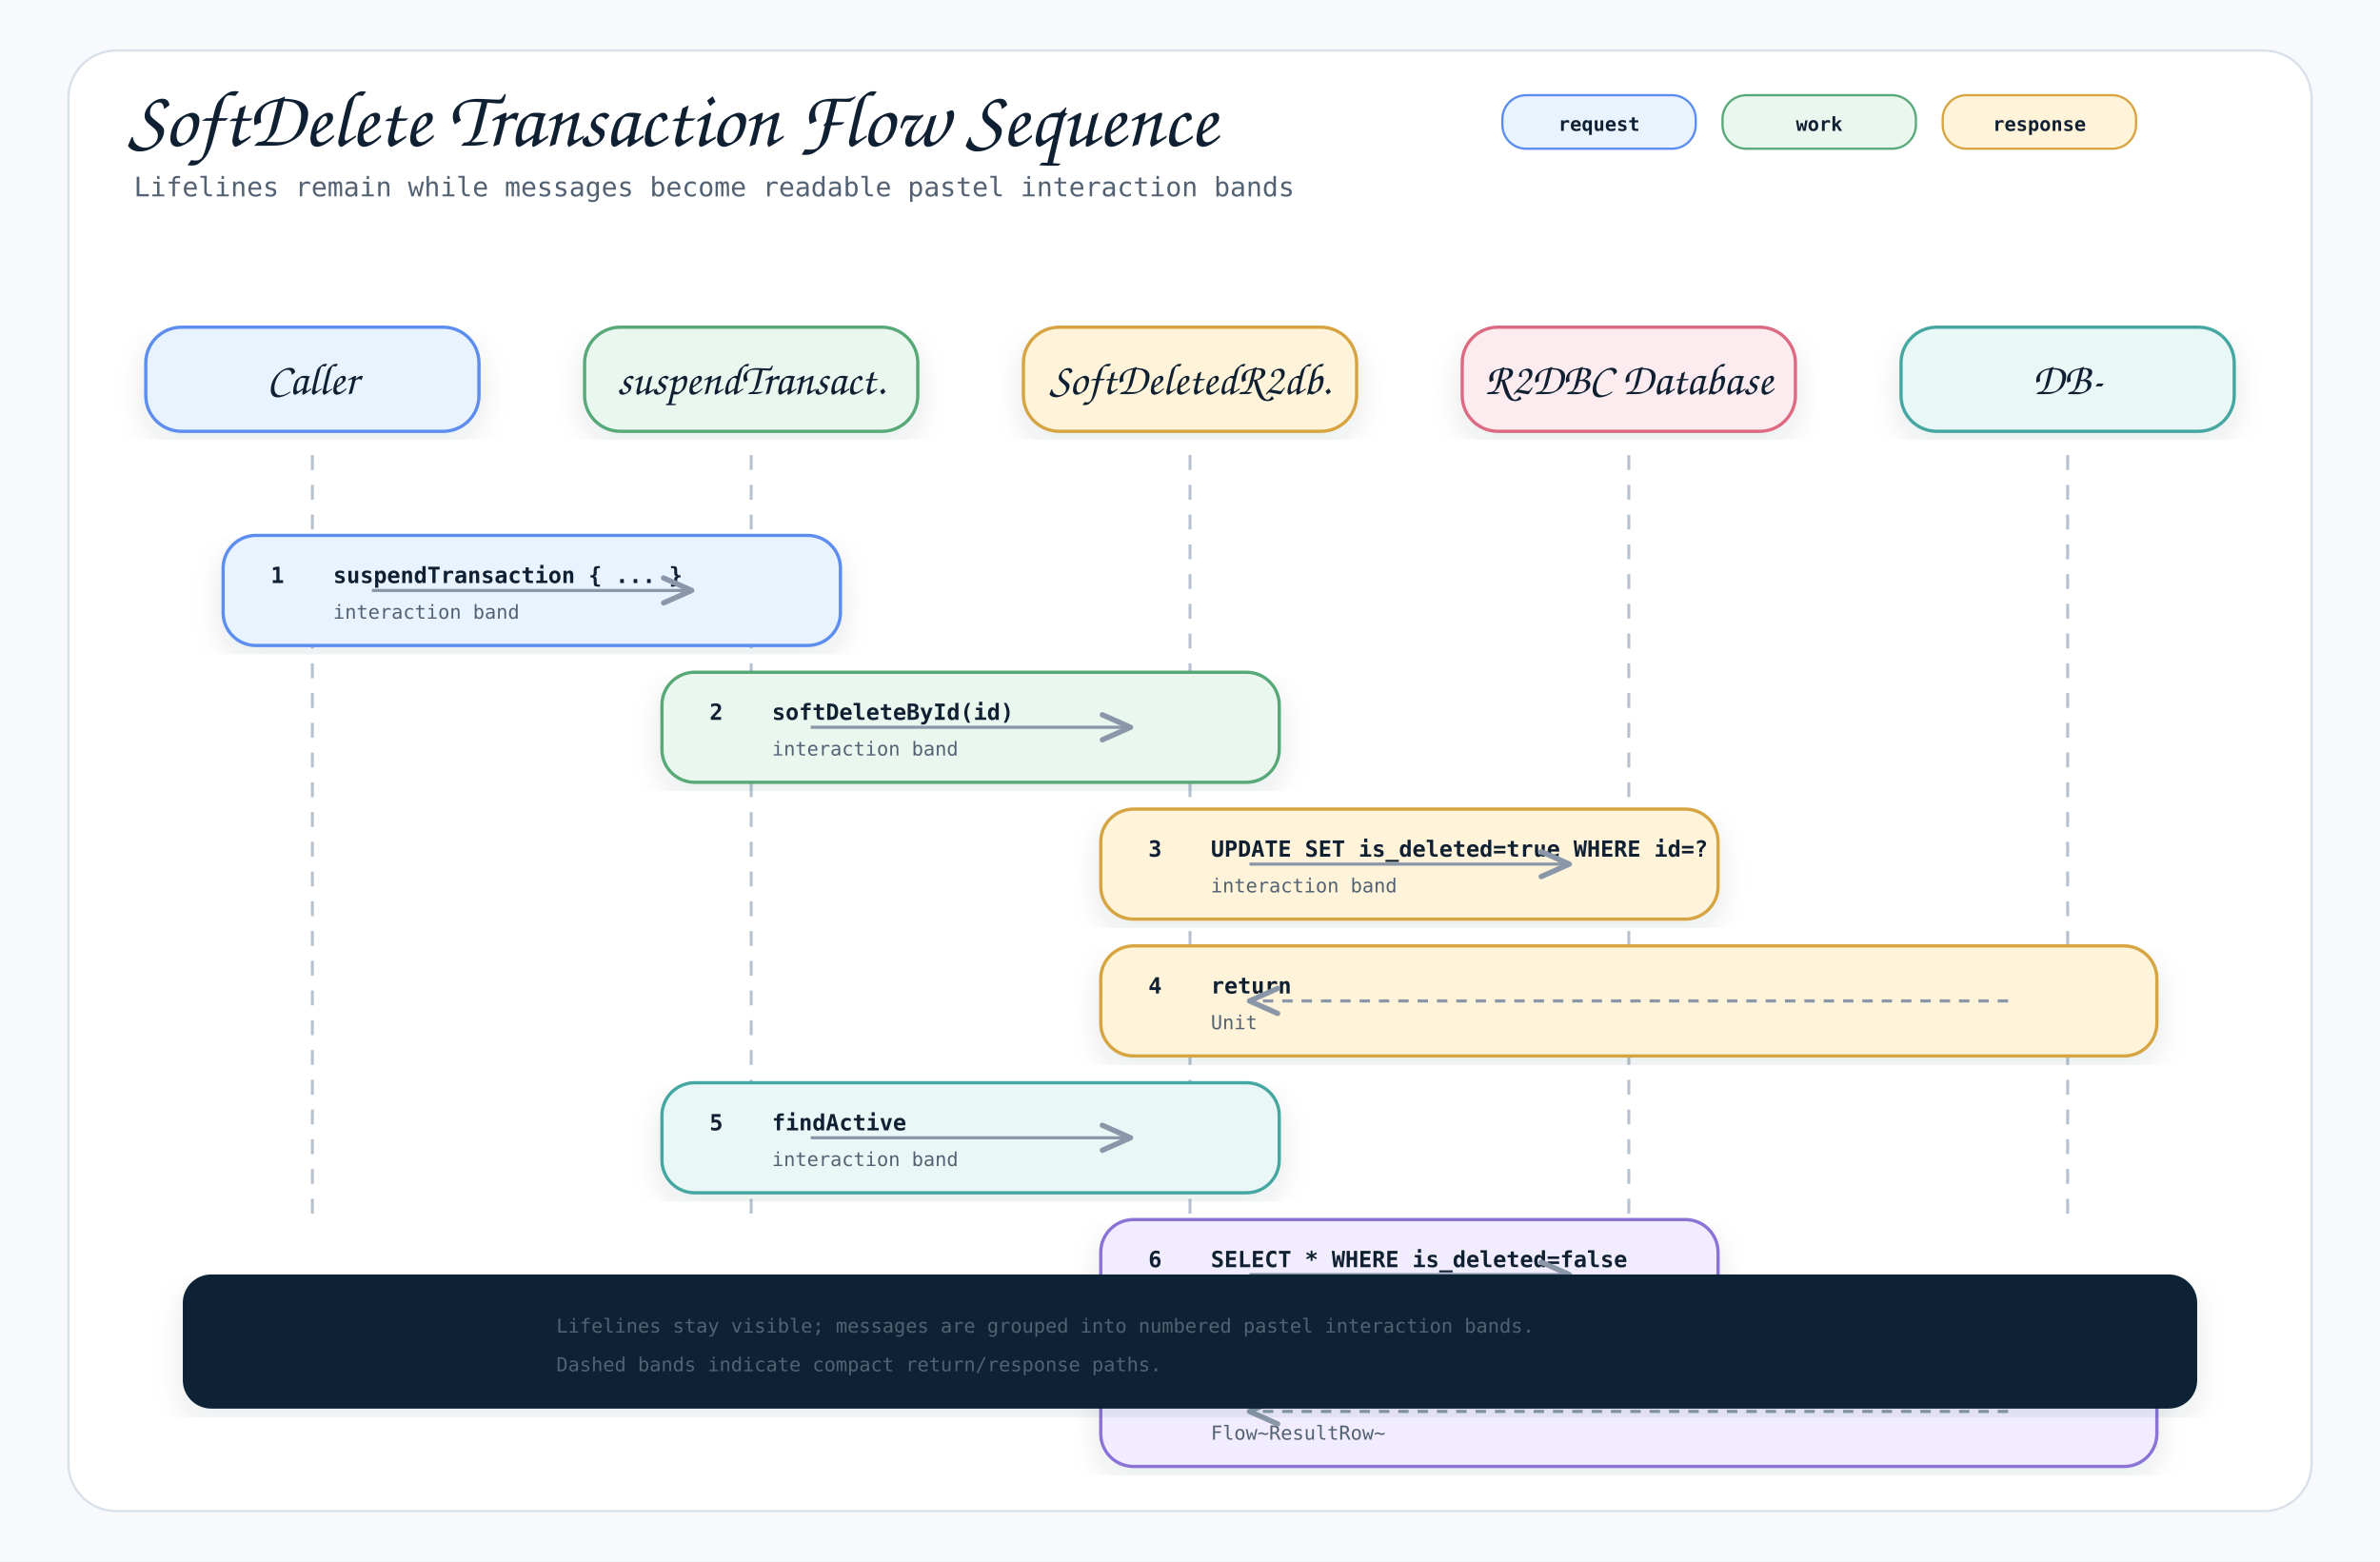
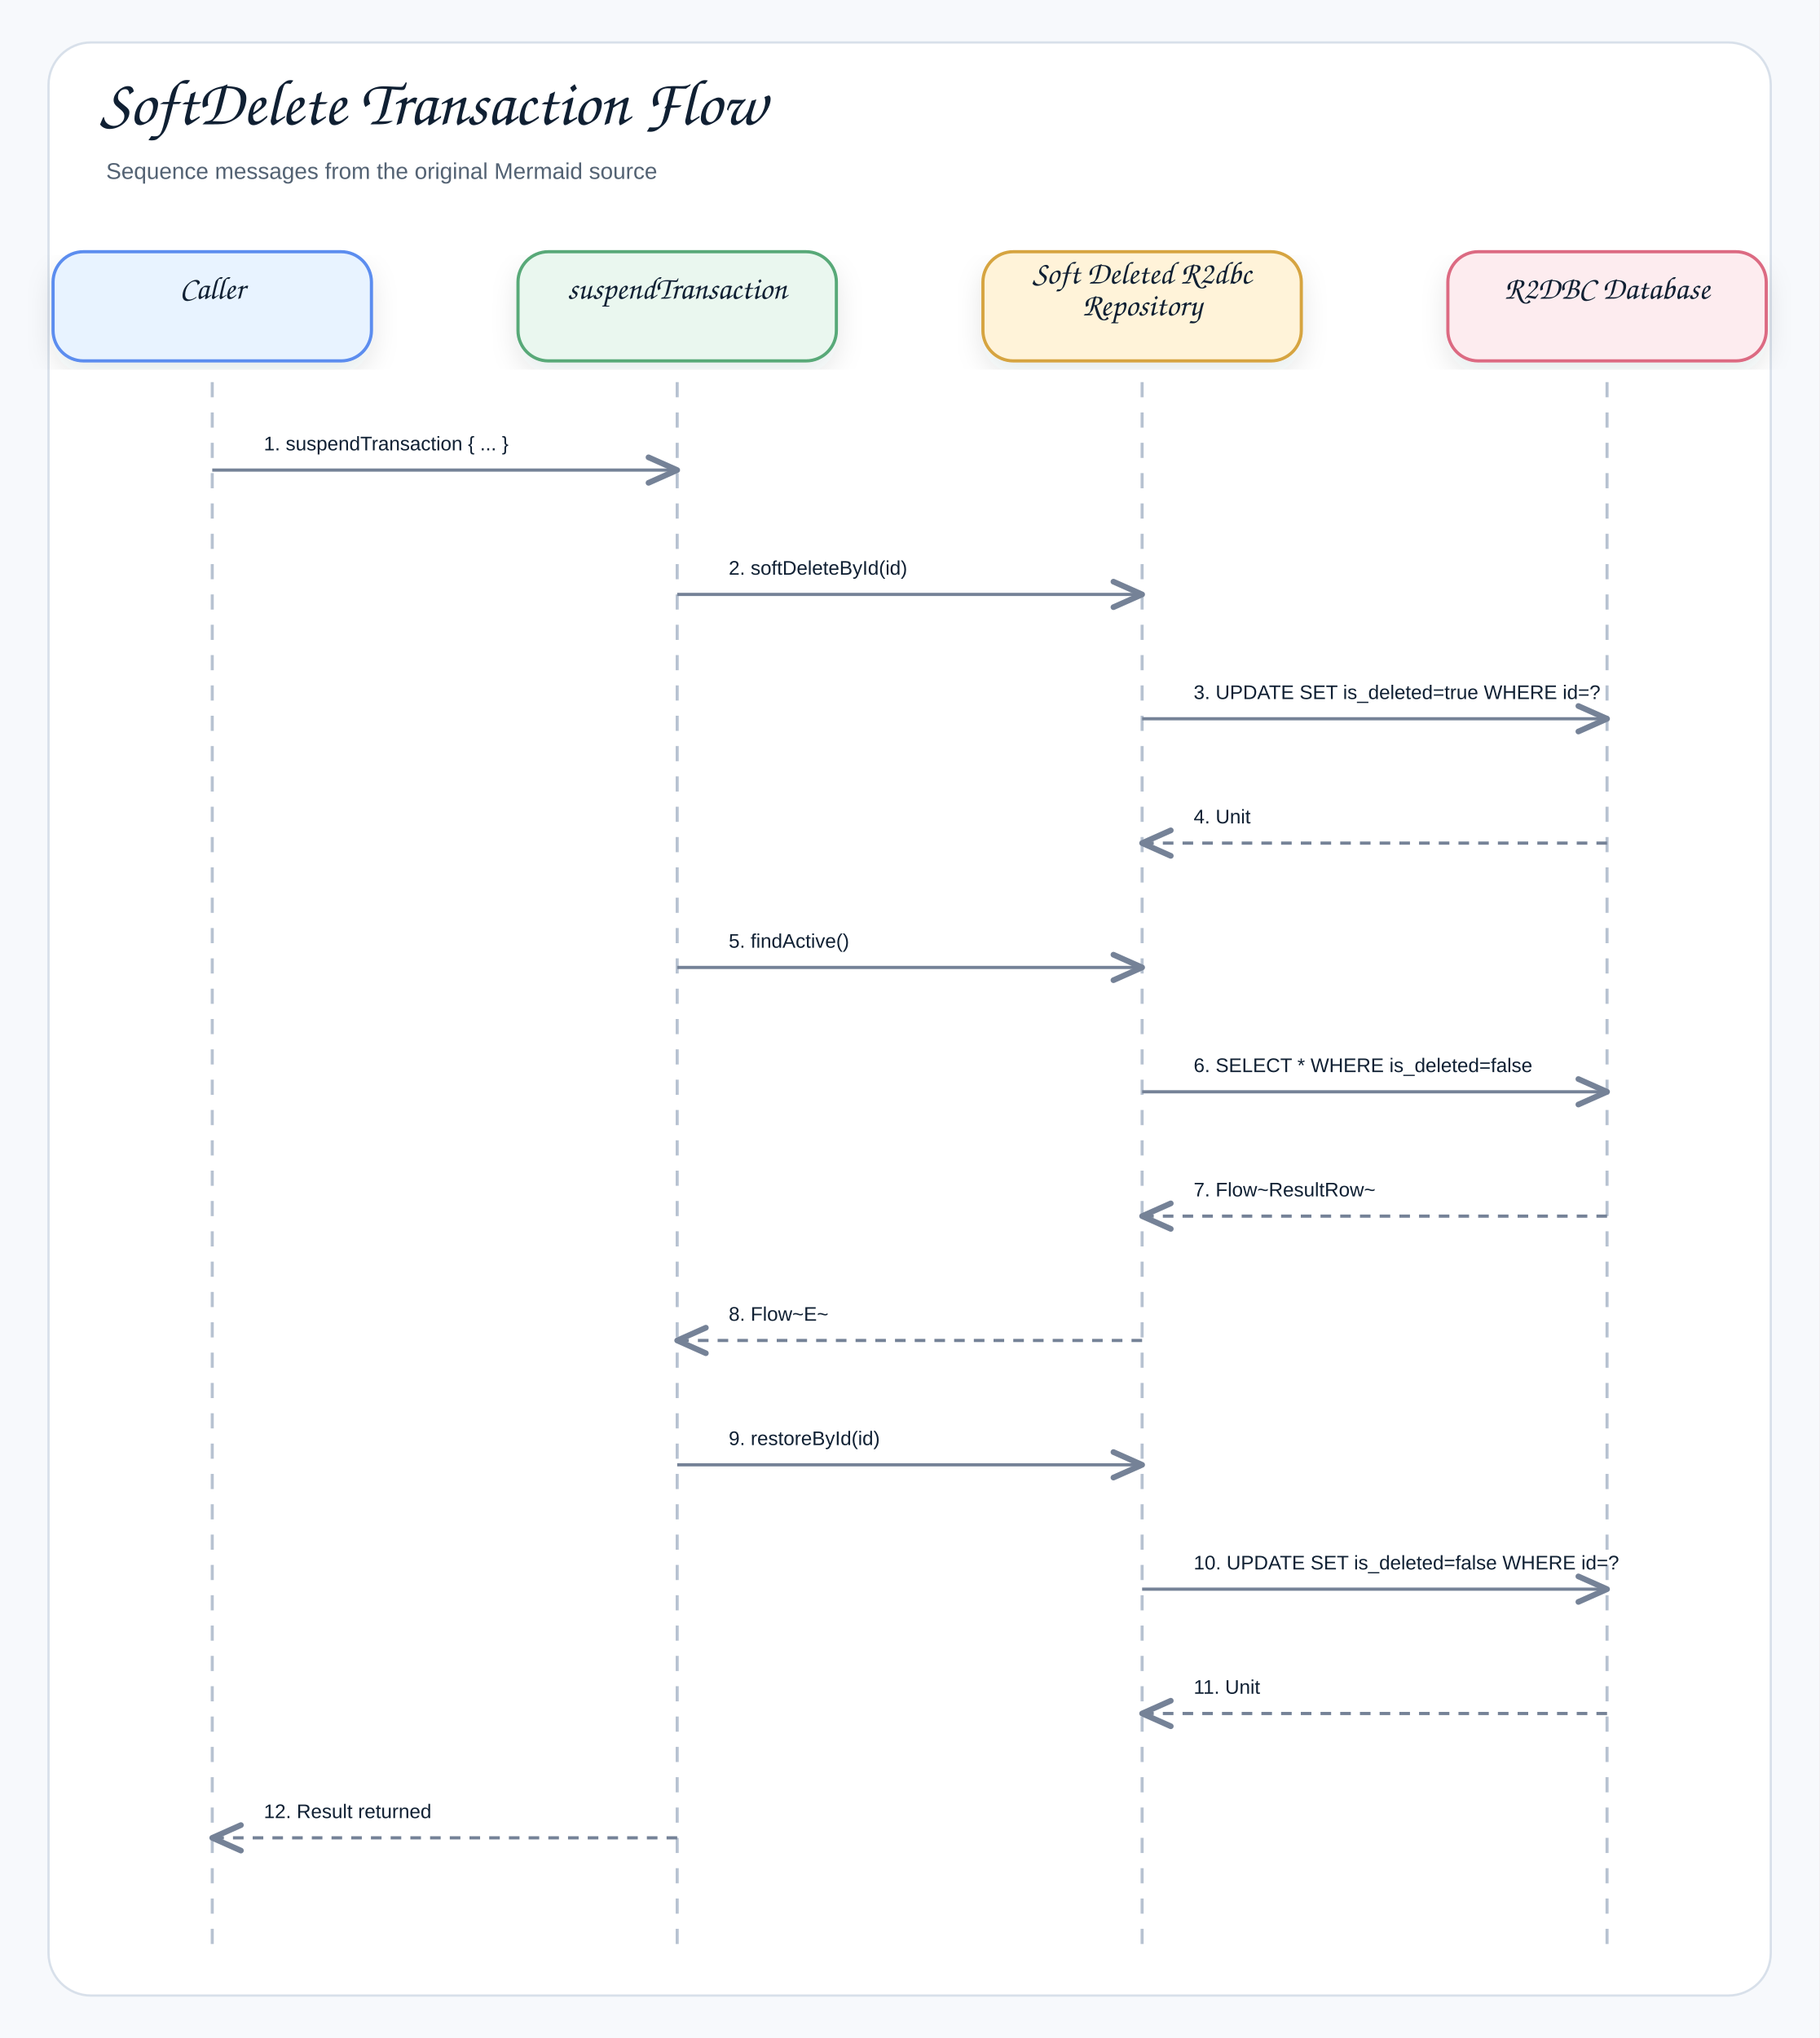
- <svg xmlns="http://www.w3.org/2000/svg" width="1600" height="1050" viewBox="0 0 1600 1050" role="img" aria-label="SoftDelete Transaction Flow Sequence">
+ <svg xmlns="http://www.w3.org/2000/svg" width="1200" height="1344" viewBox="0 0 1200 1344" role="img" aria-label="SoftDelete Transaction Flow">
  <defs>
    <filter id="shadow" x="-8%" y="-8%" width="116%" height="116%">
-       <feDropShadow dx="0" dy="8" stdDeviation="10" flood-color="#1f2937" flood-opacity="0.10" />
+       <feDropShadow dx="0" dy="8" stdDeviation="9" flood-color="#1f2937" flood-opacity="0.10" />
    </filter>
    <marker id="openArrow" markerWidth="12" markerHeight="10" refX="10" refY="5" orient="auto" markerUnits="strokeWidth">
-       <path d="M 1 1 L 10 5 L 1 9" fill="none" stroke="#8a97a8" stroke-width="1.7" stroke-linecap="round" stroke-linejoin="round" />
+       <path d="M 1 1 L 10 5 L 1 9" fill="none" stroke="#758297" stroke-width="1.8" stroke-linecap="round" stroke-linejoin="round" />
    </marker>
    <marker id="inherit" markerWidth="14" markerHeight="12" refX="12" refY="6" orient="auto" markerUnits="strokeWidth">
-       <path d="M 0 1 L 12 6 L 0 11 Z" fill="#ffffff" stroke="#8a97a8" stroke-width="1.7" />
+       <path d="M 0 1 L 12 6 L 0 11 Z" fill="#ffffff" stroke="#758297" stroke-width="1.8" />
    </marker>
    <style>
-     .canvas { fill: #f7f9fc; }
-     .frame { fill: #ffffff; stroke: #d8e0ea; stroke-width: 1.5; }
-     .title { font-family: "Architects Daughter", "Comic Mono", cursive; font-size: 54px; font-weight: 400; fill: #102033; }
-     .subtitle { font-family: "Comic Mono", "SFMono-Regular", Menlo, Consolas, monospace; font-size: 18px; fill: #536273; }
-     .label { font-family: "Architects Daughter", "Comic Mono", cursive; font-size: 30px; font-weight: 400; fill: #102033; }
-     .smallLabel { font-family: "Architects Daughter", "Comic Mono", cursive; font-size: 24px; font-weight: 400; fill: #102033; }
-     .mono { font-family: "Comic Mono", "SFMono-Regular", Menlo, Consolas, monospace; font-size: 15px; fill: #102033; }
-     .small { font-family: "Comic Mono", "SFMono-Regular", Menlo, Consolas, monospace; font-size: 13px; fill: #536273; }
-     .strong { font-family: "Comic Mono", "SFMono-Regular", Menlo, Consolas, monospace; font-size: 15px; font-weight: 700; fill: #102033; }
-     .card { stroke-width: 2.2; filter: url(#shadow); }
-     .line { stroke: #8a97a8; stroke-width: 2.1; fill: none; marker-end: url(#openArrow); }
-     .softLine { stroke: #8a97a8; stroke-width: 2.1; fill: none; }
-     .dashed { stroke: #8a97a8; stroke-width: 2.1; stroke-dasharray: 7 6; fill: none; marker-end: url(#openArrow); }
-     .inheritLine { stroke: #8a97a8; stroke-width: 2.2; fill: none; marker-end: url(#inherit); }
-     .implLine { stroke: #8a97a8; stroke-width: 2.2; stroke-dasharray: 8 7; fill: none; marker-end: url(#inherit); }
-     .compartment { stroke-width: 1.6; fill: none; }
-     .chip { stroke-width: 1.5; rx: 16; }
-     .chipText { font-family: "Comic Mono", "SFMono-Regular", Menlo, Consolas, monospace; font-size: 13px; font-weight: 700; fill: #102033; }
+     .canvas{fill:#f7f9fc}.frame{fill:#fff;stroke:#d8e0ea;stroke-width:1.5}
+     .title{font-family:"Architects Daughter","Comic Sans MS","Comic Sans",cursive;font-size:43px;font-weight:400;fill:#102033}
+     .subtitle{font-family:"Comic Sans MS","Comic Sans","Comic Neue",Arial,sans-serif;font-size:15px;font-weight:400;fill:#536273}
+     .label{font-family:"Architects Daughter","Comic Sans MS","Comic Sans",cursive;font-size:25px;font-weight:400;fill:#102033}
+     .smallLabel{font-family:"Architects Daughter","Comic Sans MS","Comic Sans",cursive;font-size:21px;font-weight:400;fill:#102033}
+     .mono{font-family:"Comic Sans MS","Comic Sans","Comic Neue",Arial,sans-serif;font-size:12px;font-weight:400;fill:#102033}
+     .small{font-family:"Comic Sans MS","Comic Sans","Comic Neue",Arial,sans-serif;font-size:12px;font-weight:400;fill:#536273}
+     .strong{font-family:"Comic Sans MS","Comic Sans","Comic Neue",Arial,sans-serif;font-size:13px;font-weight:400;fill:#102033}
+     .card{stroke-width:2.1;filter:url(#shadow)}.compartment{stroke-width:1.5;fill:none}
+     .line{stroke:#758297;stroke-width:2.1;fill:none;marker-end:url(#openArrow)}
+     .plainLine{stroke:#758297;stroke-width:2.1;fill:none}
+     .dashed{stroke:#758297;stroke-width:2.1;stroke-dasharray:7 6;fill:none;marker-end:url(#openArrow)}
+     .inheritLine{stroke:#758297;stroke-width:2.2;fill:none;marker-end:url(#inherit)}
+     .implLine{stroke:#758297;stroke-width:2.2;stroke-dasharray:8 7;fill:none;marker-end:url(#inherit)}
  </style>
  </defs>
-   <rect class="canvas" width="1600" height="1050" />
-   <rect class="frame" x="46" y="34" width="1508" height="982" rx="32" />
-   <text class="title" x="86" y="98">SoftDelete Transaction Flow Sequence</text>
-   <text class="subtitle" x="90" y="132">Lifelines remain while messages become readable pastel interaction bands</text>
-   <rect class="chip" x="1010" y="64" width="130" height="36" fill="#e8f3ff" stroke="#5b8def" />
-   <text class="chipText" x="1075" y="88" text-anchor="middle">request</text>
-   <rect class="chip" x="1158" y="64" width="130" height="36" fill="#eaf7ef" stroke="#58a978" />
-   <text class="chipText" x="1223" y="88" text-anchor="middle">work</text>
-   <rect class="chip" x="1306" y="64" width="130" height="36" fill="#fff3d9" stroke="#d6a441" />
-   <text class="chipText" x="1371" y="88" text-anchor="middle">response</text>
-   <g>
-     <rect class="card" x="98" y="220" width="224" height="70" rx="24" fill="#e8f3ff" stroke="#5b8def" />
-     <text class="label" x="210" y="265" text-anchor="middle">Caller</text>
-     <line x1="210" y1="306" x2="210" y2="820" stroke="#b7c2d1" stroke-width="2" stroke-dasharray="10 10" />
-   </g>
-   <g>
-     <rect class="card" x="393" y="220" width="224" height="70" rx="24" fill="#eaf7ef" stroke="#58a978" />
-     <text class="label" x="505" y="265" text-anchor="middle">suspendTransact.</text>
-     <line x1="505" y1="306" x2="505" y2="820" stroke="#b7c2d1" stroke-width="2" stroke-dasharray="10 10" />
-   </g>
-   <g>
-     <rect class="card" x="688" y="220" width="224" height="70" rx="24" fill="#fff3d9" stroke="#d6a441" />
-     <text class="label" x="800" y="265" text-anchor="middle">SoftDeletedR2db.</text>
-     <line x1="800" y1="306" x2="800" y2="820" stroke="#b7c2d1" stroke-width="2" stroke-dasharray="10 10" />
-   </g>
-   <g>
-     <rect class="card" x="983" y="220" width="224" height="70" rx="24" fill="#fdecef" stroke="#dc6b82" />
-     <text class="label" x="1095" y="265" text-anchor="middle">R2DBC Database</text>
-     <line x1="1095" y1="306" x2="1095" y2="820" stroke="#b7c2d1" stroke-width="2" stroke-dasharray="10 10" />
-   </g>
-   <g>
-     <rect class="card" x="1278" y="220" width="224" height="70" rx="24" fill="#e9f7f6" stroke="#45a7a1" />
-     <text class="label" x="1390" y="265" text-anchor="middle">DB-</text>
-     <line x1="1390" y1="306" x2="1390" y2="820" stroke="#b7c2d1" stroke-width="2" stroke-dasharray="10 10" />
-   </g>
-   <g>
-     <rect class="card" x="150" y="360" width="415" height="74" rx="22" fill="#e8f3ff" stroke="#5b8def" />
-     <text class="strong" x="182" y="392">1</text>
-     <text class="strong" x="224" y="392">suspendTransaction { ... }</text>
-     <text class="small" x="224" y="416">interaction band</text>
-     <path class="line" d="M250 397 L465 397" />
-   </g>
-   <g>
-     <rect class="card" x="445" y="452" width="415" height="74" rx="22" fill="#eaf7ef" stroke="#58a978" />
-     <text class="strong" x="477" y="484">2</text>
-     <text class="strong" x="519" y="484">softDeleteById(id)</text>
-     <text class="small" x="519" y="508">interaction band</text>
-     <path class="line" d="M545 489 L760 489" />
-   </g>
-   <g>
-     <rect class="card" x="740" y="544" width="415" height="74" rx="22" fill="#fff3d9" stroke="#d6a441" />
-     <text class="strong" x="772" y="576">3</text>
-     <text class="strong" x="814" y="576">UPDATE SET is_deleted=true WHERE id=?</text>
-     <text class="small" x="814" y="600">interaction band</text>
-     <path class="line" d="M840 581 L1055 581" />
-   </g>
-   <g>
-     <rect class="card" x="740" y="636" width="710" height="74" rx="22" fill="#fff3d9" stroke="#d6a441" />
-     <text class="strong" x="772" y="668">4</text>
-     <text class="strong" x="814" y="668">return</text>
-     <text class="small" x="814" y="692">Unit</text>
-     <path class="dashed" d="M1350 673 L840 673" />
-   </g>
-   <g>
-     <rect class="card" x="445" y="728" width="415" height="74" rx="22" fill="#e9f7f6" stroke="#45a7a1" />
-     <text class="strong" x="477" y="760">5</text>
-     <text class="strong" x="519" y="760">findActive</text>
-     <text class="small" x="519" y="784">interaction band</text>
-     <path class="line" d="M545 765 L760 765" />
-   </g>
-   <g>
-     <rect class="card" x="740" y="820" width="415" height="74" rx="22" fill="#f1ecff" stroke="#8a72d6" />
-     <text class="strong" x="772" y="852">6</text>
-     <text class="strong" x="814" y="852">SELECT * WHERE is_deleted=false</text>
-     <text class="small" x="814" y="876">interaction band</text>
-     <path class="line" d="M840 857 L1055 857" />
-   </g>
-   <g>
-     <rect class="card" x="740" y="912" width="710" height="74" rx="22" fill="#f1ecff" stroke="#8a72d6" />
-     <text class="strong" x="772" y="944">7</text>
-     <text class="strong" x="814" y="944">return</text>
-     <text class="small" x="814" y="968">Flow~ResultRow~</text>
-     <path class="dashed" d="M1350 949 L840 949" />
-   </g>
-   <g transform="translate(124,858)">
-     <rect class="card" x="0" y="0" width="1352" height="88" rx="18" fill="#0d2435" stroke="#0d2435" />
-     <text class="smallLabel" x="28" y="42" fill="#ffffff">Reading rule</text>
-     <text class="small" x="250" y="38" fill="#dbeafe">Lifelines stay visible; messages are grouped into numbered pastel interaction bands.</text>
-     <text class="small" x="250" y="64" fill="#dbeafe">Dashed bands indicate compact return/response paths.</text>
-   </g>
+   <rect class="canvas" width="1200" height="1344" />
+   <rect class="frame" x="32" y="28" width="1136" height="1288" rx="28" />
+   <text class="title" x="66" y="82">SoftDelete Transaction Flow</text>
+   <text class="subtitle" x="70" y="118">Sequence messages from the original Mermaid source</text>
+   <rect class="card" x="35" y="166" width="210" height="72" rx="20" fill="#E8F3FF" stroke="#5B8DEF" />
+   <text class="smallLabel" x="140" y="197" text-anchor="middle">Caller</text>
+   <line x1="140" y1="252" x2="140" y2="1284" stroke="#b7c2d1" stroke-width="2" stroke-dasharray="10 10" />
+   <rect class="card" x="341.667" y="166" width="210" height="72" rx="20" fill="#EAF7EF" stroke="#58A978" />
+   <text class="smallLabel" x="446.667" y="197" text-anchor="middle">suspendTransaction</text>
+   <line x1="446.667" y1="252" x2="446.667" y2="1284" stroke="#b7c2d1" stroke-width="2" stroke-dasharray="10 10" />
+   <rect class="card" x="648.333" y="166" width="210" height="72" rx="20" fill="#FFF3D9" stroke="#D6A441" />
+   <text class="smallLabel" x="753.333" y="187" text-anchor="middle">Soft Deleted R2dbc</text>
+   <text class="smallLabel" x="753.333" y="208" text-anchor="middle">Repository</text>
+   <line x1="753.333" y1="252" x2="753.333" y2="1284" stroke="#b7c2d1" stroke-width="2" stroke-dasharray="10 10" />
+   <rect class="card" x="955" y="166" width="210" height="72" rx="20" fill="#FDECEF" stroke="#DC6B82" />
+   <text class="smallLabel" x="1060" y="197" text-anchor="middle">R2DBC Database</text>
+   <line x1="1060" y1="252" x2="1060" y2="1284" stroke="#b7c2d1" stroke-width="2" stroke-dasharray="10 10" />
+   <rect x="158" y="270" width="270.667" height="39" rx="12" fill="#ffffff" opacity="0.97" />
+   <text class="strong" x="174" y="297" text-anchor="start">1. suspendTransaction { ... }</text>
+   <path class="line" d="M140 310 L446.667 310" />
+   <rect x="464.667" y="352" width="270.667" height="39" rx="12" fill="#ffffff" opacity="0.97" />
+   <text class="strong" x="480.667" y="379" text-anchor="start">2. softDeleteById(id)</text>
+   <path class="line" d="M446.667 392 L753.333 392" />
+   <rect x="771.333" y="434" width="270.667" height="39" rx="12" fill="#ffffff" opacity="0.97" />
+   <text class="strong" x="787.333" y="461" text-anchor="start">3. UPDATE SET is_deleted=true WHERE id=?</text>
+   <path class="line" d="M753.333 474 L1060 474" />
+   <rect x="771.333" y="516" width="270.667" height="39" rx="12" fill="#ffffff" opacity="0.97" />
+   <text class="strong" x="787.333" y="543" text-anchor="start">4. Unit</text>
+   <path class="dashed" d="M1060 556 L753.333 556" />
+   <rect x="464.667" y="598" width="270.667" height="39" rx="12" fill="#ffffff" opacity="0.97" />
+   <text class="strong" x="480.667" y="625" text-anchor="start">5. findActive()</text>
+   <path class="line" d="M446.667 638 L753.333 638" />
+   <rect x="771.333" y="680" width="270.667" height="39" rx="12" fill="#ffffff" opacity="0.97" />
+   <text class="strong" x="787.333" y="707" text-anchor="start">6. SELECT * WHERE is_deleted=false</text>
+   <path class="line" d="M753.333 720 L1060 720" />
+   <rect x="771.333" y="762" width="270.667" height="39" rx="12" fill="#ffffff" opacity="0.97" />
+   <text class="strong" x="787.333" y="789" text-anchor="start">7. Flow~ResultRow~</text>
+   <path class="dashed" d="M1060 802 L753.333 802" />
+   <rect x="464.667" y="844" width="270.667" height="39" rx="12" fill="#ffffff" opacity="0.97" />
+   <text class="strong" x="480.667" y="871" text-anchor="start">8. Flow~E~</text>
+   <path class="dashed" d="M753.333 884 L446.667 884" />
+   <rect x="464.667" y="926" width="270.667" height="39" rx="12" fill="#ffffff" opacity="0.97" />
+   <text class="strong" x="480.667" y="953" text-anchor="start">9. restoreById(id)</text>
+   <path class="line" d="M446.667 966 L753.333 966" />
+   <rect x="771.333" y="1008" width="270.667" height="39" rx="12" fill="#ffffff" opacity="0.97" />
+   <text class="strong" x="787.333" y="1035" text-anchor="start">10. UPDATE SET is_deleted=false WHERE id=?</text>
+   <path class="line" d="M753.333 1048 L1060 1048" />
+   <rect x="771.333" y="1090" width="270.667" height="39" rx="12" fill="#ffffff" opacity="0.97" />
+   <text class="strong" x="787.333" y="1117" text-anchor="start">11. Unit</text>
+   <path class="dashed" d="M1060 1130 L753.333 1130" />
+   <rect x="158" y="1172" width="270.667" height="39" rx="12" fill="#ffffff" opacity="0.97" />
+   <text class="strong" x="174" y="1199" text-anchor="start">12. Result returned</text>
+   <path class="dashed" d="M446.667 1212 L140 1212" />
</svg>
